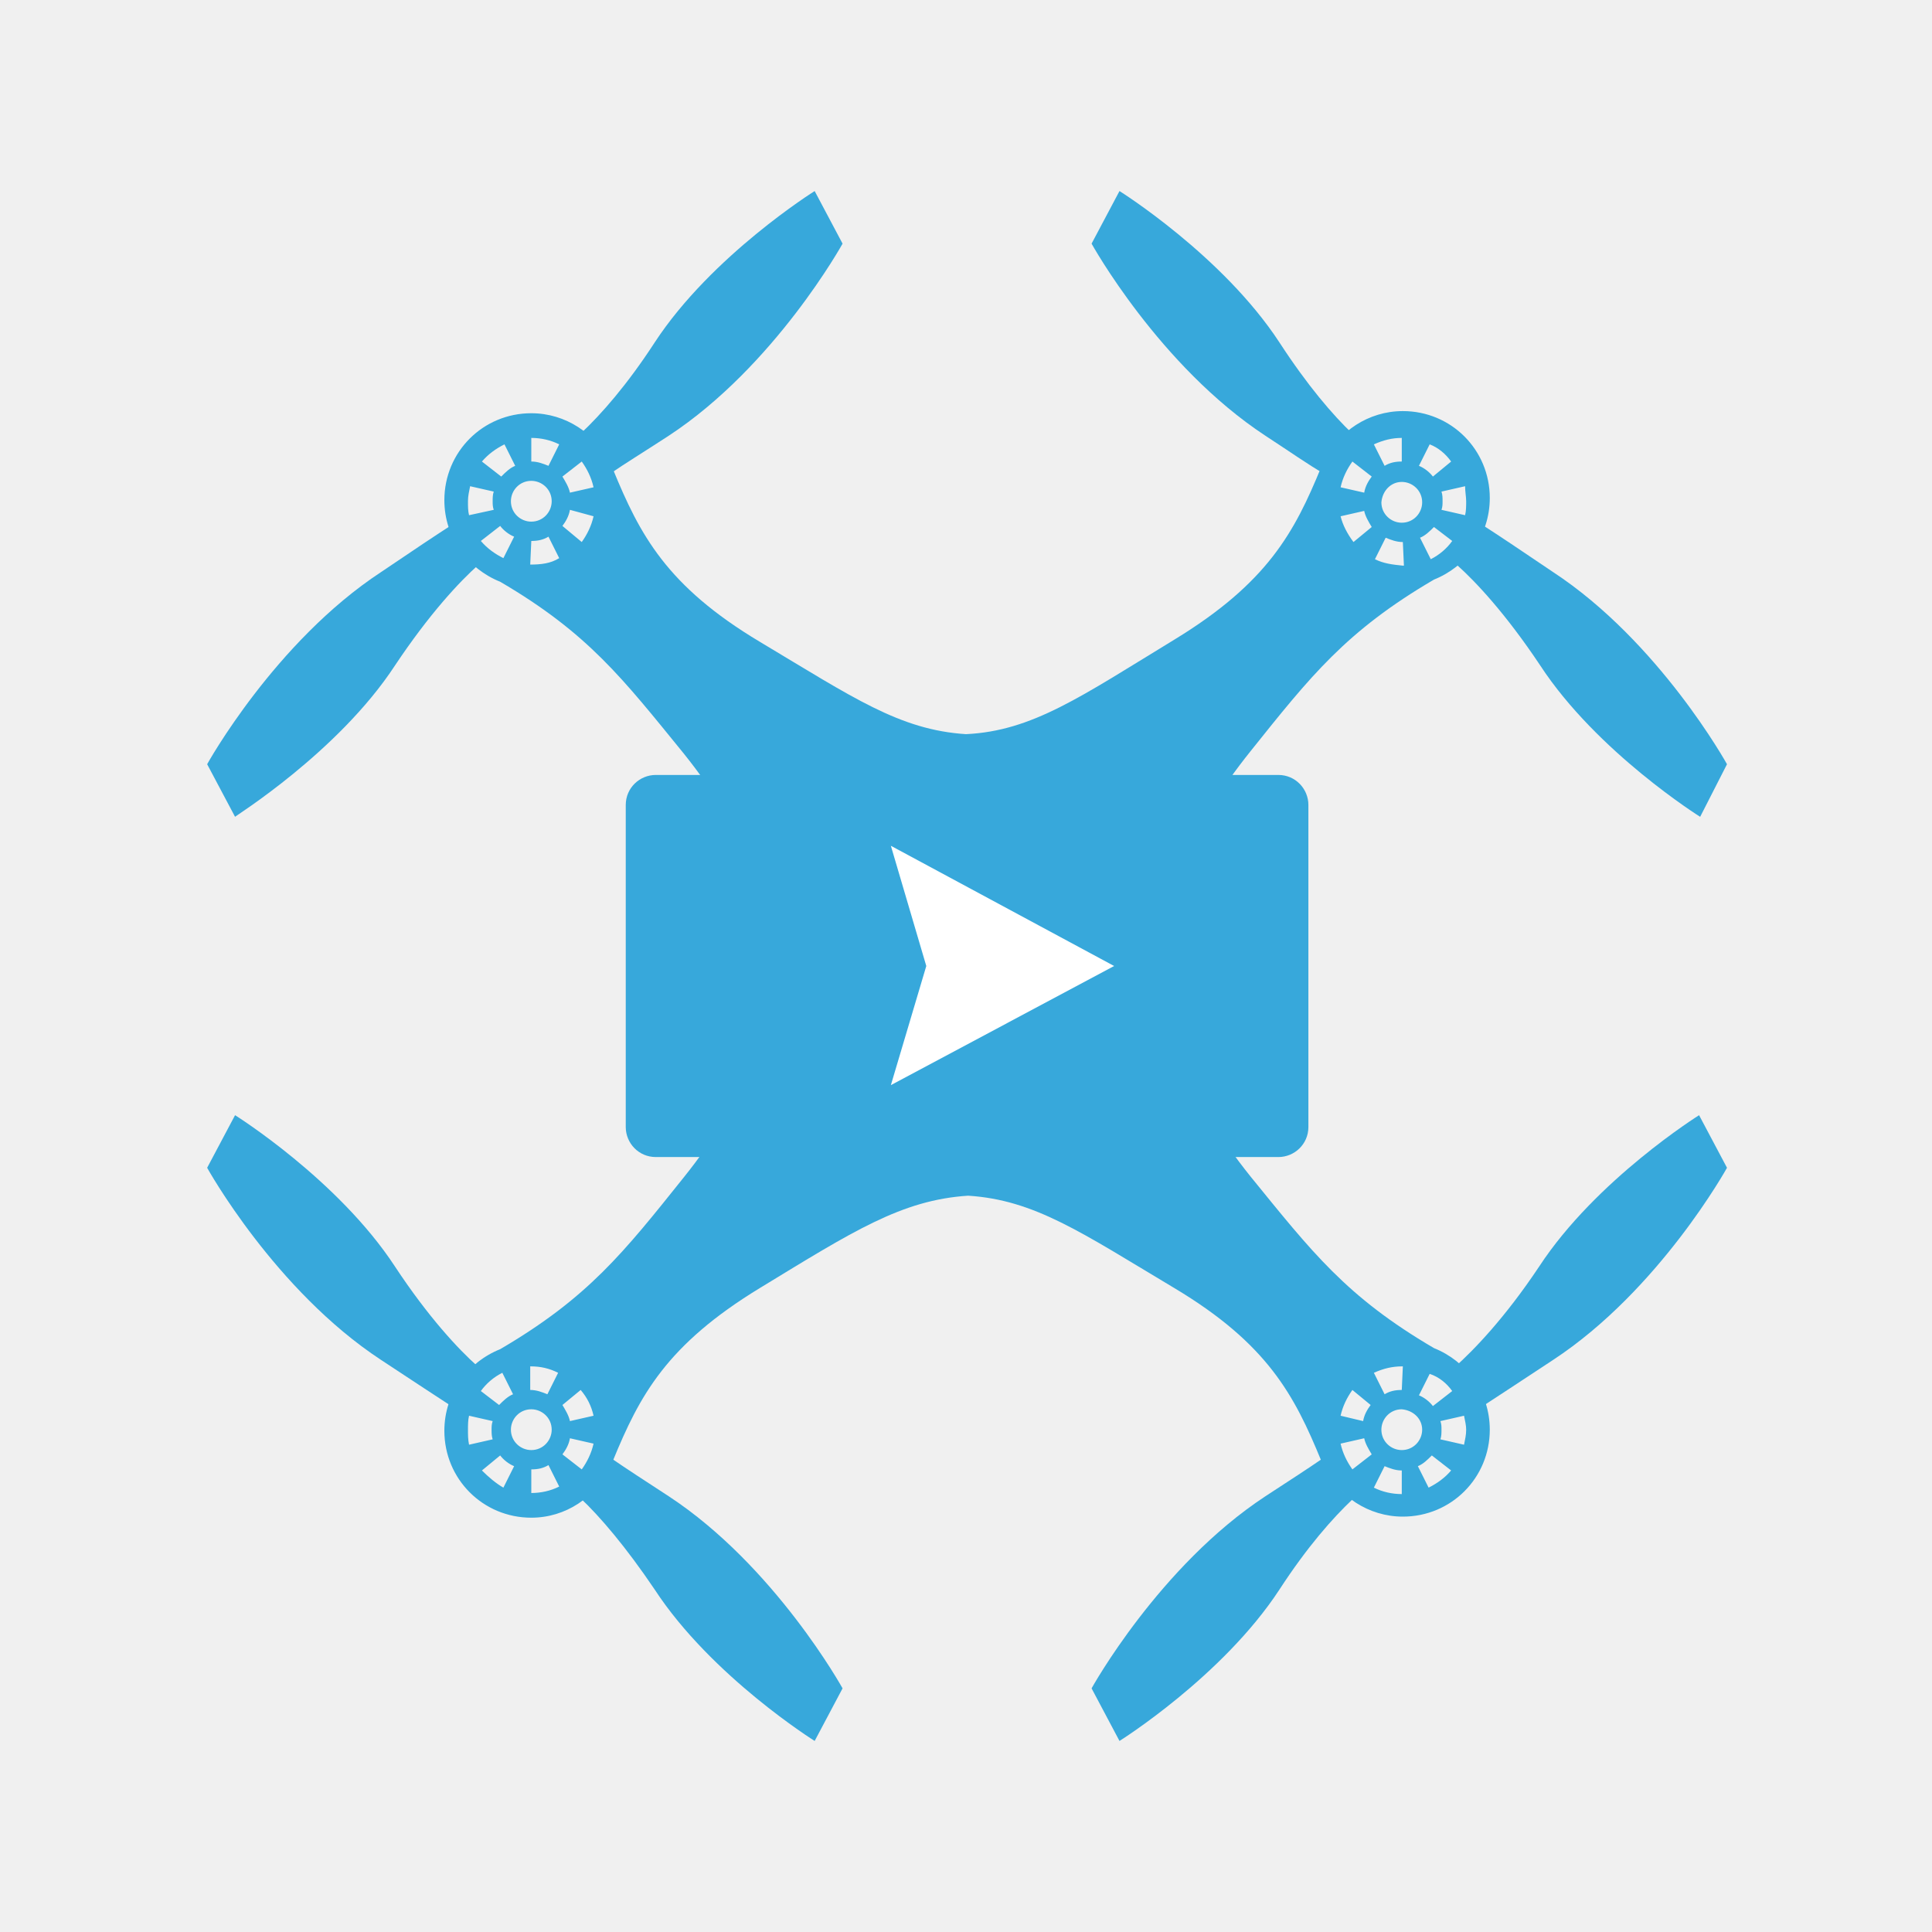
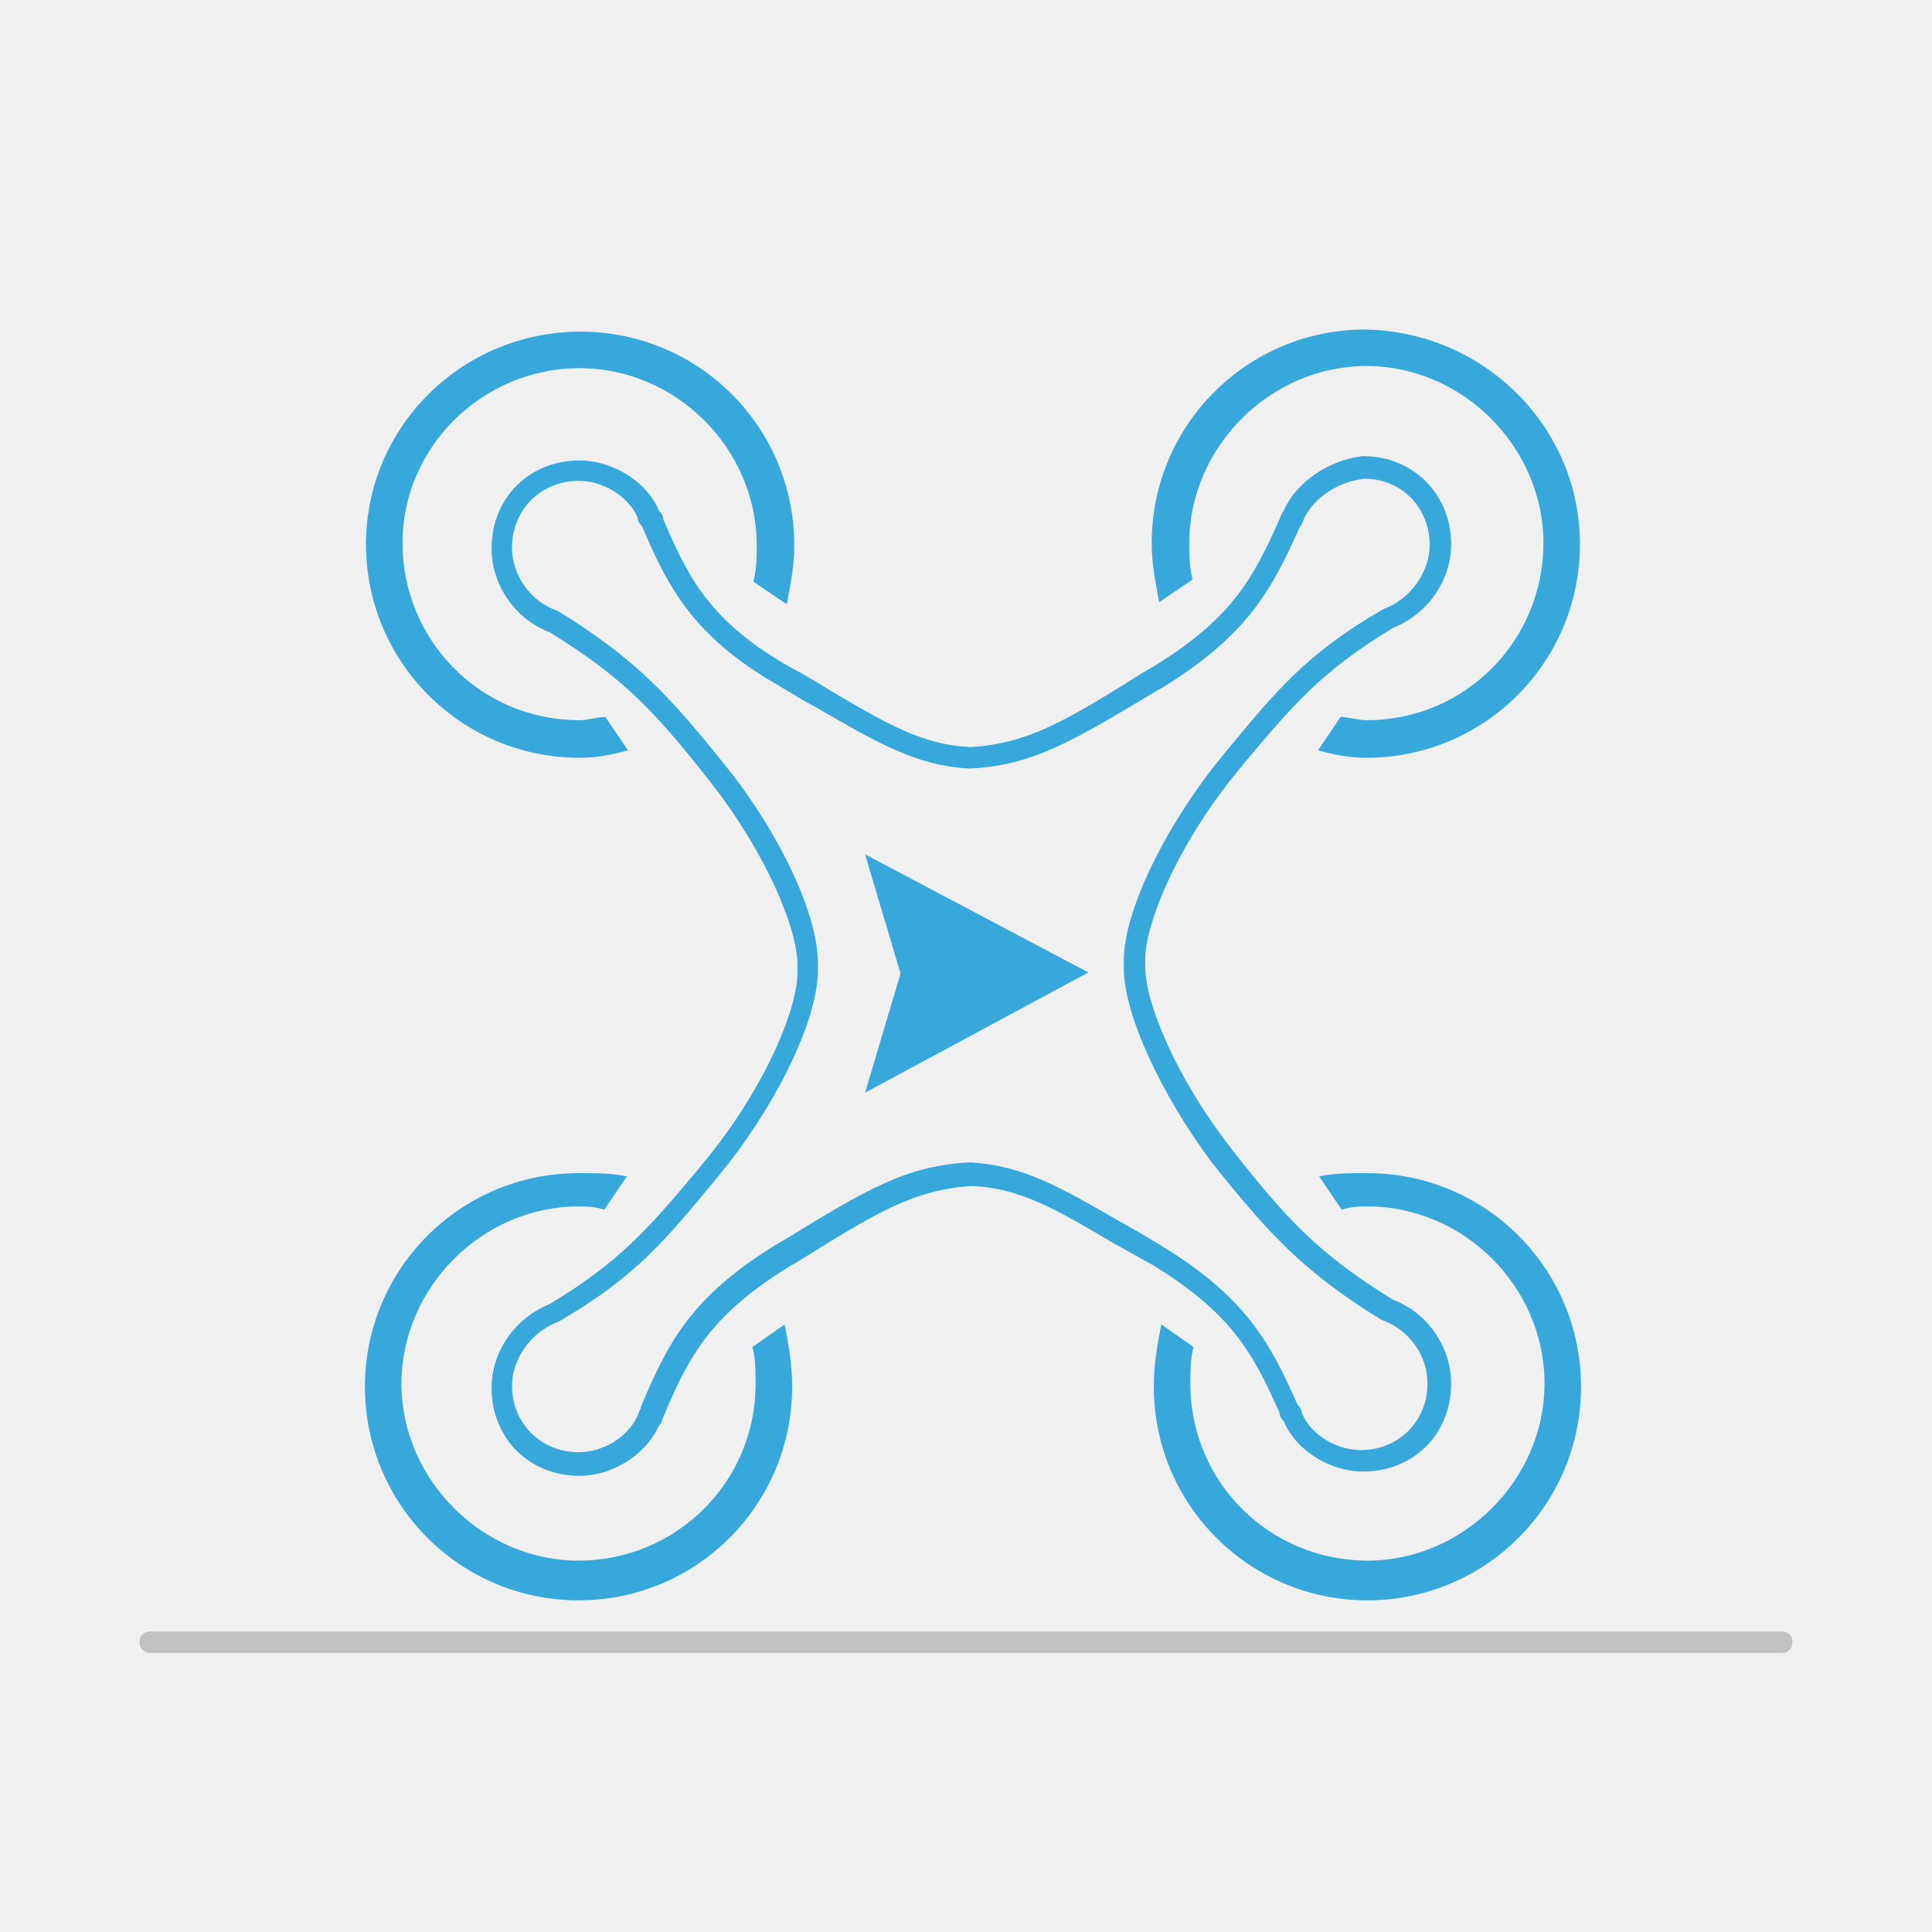
- <svg xmlns="http://www.w3.org/2000/svg" version="1.1" id="Ebene_1" x="0px" y="0px" viewBox="0 0 180 180" style="enable-background:new 0 0 180 180;" xml:space="preserve">
+ <svg xmlns="http://www.w3.org/2000/svg" version="1.1" id="Ebene_1" x="0px" y="0px" viewBox="-9 11 180 180" style="enable-background:new -9 11 180 180;" xml:space="preserve">
  <style type="text/css">
	.st0{fill:#37A8DB;}
- 	.st1{fill:#FFFFFF;}
+ 	.st1{fill:#C1C1C1;}
</style>
  <g>
+     <path class="st0" d="M92.4,101.6l-20.8,11.2l3.3-11.1l-3.3-11.1L92.4,101.6z" />
    <g>
-       <path class="st0" d="M126,40.4c-1.8-1.7-4.2-4.5-6.8-8.5c-5.3-8.1-14.9-14.1-14.9-14.1l-2.6,4.9c0,0,6.3,11.4,16.2,17.9    c2.3,1.5,4,2.7,5.4,3.5C123.8,42.6,124.8,41.3,126,40.4z" />
-       <path class="st0" d="M119.2,148.1c2.6-4,5-6.7,6.8-8.4c-1.3-0.9-2.2-2.2-2.8-3.8c-1.3,0.9-3,2-5.3,3.5    c-9.9,6.5-16.2,17.9-16.2,17.9l2.6,4.9C104.3,162.2,113.9,156.2,119.2,148.1z" />
-       <path class="st0" d="M56.9,44.1c1.3-0.9,3.1-2,5.4-3.5c9.9-6.5,16.2-17.9,16.2-17.9l-2.6-4.9c0,0-9.6,6-14.9,14.1    c-2.6,4-5,6.7-6.8,8.4C55.4,41.2,56.4,42.5,56.9,44.1z" />
-       <path class="st0" d="M44.5,127.3c-1.8-1.6-4.6-4.6-7.7-9.3c-5.3-8.1-14.9-14.1-14.9-14.1l-2.6,4.9c0,0,6.3,11.4,16.2,17.9    c3.2,2.1,5.3,3.5,6.7,4.4C42.6,129.6,43.4,128.3,44.5,127.3z" />
-       <path class="st0" d="M56.8,136.7c0.1-0.2,0.2-0.4,0.3-0.6c2.5-6.1,5-10.8,13.7-16.1s13.2-8.2,19.4-8.6c6.2,0.4,10.5,3.4,19.2,8.6    s11.2,10,13.7,16.1c0.1,0.2,0.2,0.4,0.3,0.6c1.3,2.7,4.1,4.6,7.3,4.6c4.5,0,8.1-3.6,8.1-8.1c0-3.5-2.2-6.4-5.2-7.6    c-8.2-4.8-11.4-9-17.1-16c-5.7-7.1-9.3-15.3-9.3-19.4l-7-0.4l7-0.4c0-4.1,3.6-12.3,9.3-19.4c5.6-7,8.9-11.2,17.1-16    c3-1.2,5.2-4.1,5.2-7.6c0-4.5-3.6-8.1-8.1-8.1c-3.2,0-6,1.9-7.3,4.6c-0.1,0.2-0.2,0.4-0.3,0.6c-2.5,6.1-5,10.8-13.7,16.1    S96.2,68.1,90,68.4c-6.2-0.4-10.5-3.4-19.2-8.6s-11.2-10-13.7-16.1c-0.1-0.2-0.2-0.4-0.3-0.6c-1.3-2.7-4.1-4.6-7.3-4.6    c-4.5,0-8.1,3.6-8.1,8.1c0,3.5,2.2,6.4,5.2,7.6c8.2,4.8,11.4,9,17.1,16c5.7,7.1,9.3,15.3,9.3,19.4l6.3,0.4L73,90.3    c0,4.1-3.6,12.3-9.3,19.4c-5.6,7-8.9,11.2-17.1,16c-3,1.2-5.2,4.1-5.2,7.6c0,4.5,3.6,8.1,8.1,8.1    C52.7,141.4,55.5,139.5,56.8,136.7z M124.9,131.9c0.2-0.9,0.6-1.7,1.1-2.4l1.7,1.4c-0.3,0.4-0.6,0.9-0.7,1.5L124.9,131.9z     M130.6,139.2c-0.9,0-1.8-0.2-2.6-0.6l1-2c0.5,0.2,1,0.4,1.6,0.4L130.6,139.2z M135.2,137c-0.6,0.7-1.3,1.2-2.1,1.6l-1-2    c0.5-0.2,0.9-0.6,1.3-1L135.2,137z M126,136.9c-0.5-0.7-0.9-1.5-1.1-2.4l2.2-0.5c0.1,0.5,0.4,1,0.7,1.5L126,136.9z M136.6,133.2    C136.6,133.2,136.6,133.2,136.6,133.2c0,0.5-0.1,0.9-0.2,1.4l-2.2-0.5c0.1-0.3,0.1-0.6,0.1-0.9c0-0.3,0-0.5-0.1-0.8l2.2-0.5    C136.5,132.4,136.6,132.8,136.6,133.2z M132.5,133.2c0,1-0.8,1.9-1.9,1.9c-1,0-1.9-0.8-1.9-1.9c0-1,0.8-1.9,1.9-1.9    C131.7,131.4,132.5,132.2,132.5,133.2z M135.3,129.6l-1.8,1.4c-0.3-0.4-0.8-0.8-1.3-1l1-2C134.1,128.3,134.8,128.9,135.3,129.6z     M130.7,127.3l-0.1,2.2c-0.6,0-1.1,0.1-1.6,0.4l-1-2C128.9,127.5,129.7,127.3,130.7,127.3L130.7,127.3z M135.3,50.4    c-0.5,0.7-1.2,1.3-2,1.7l-1-2c0.5-0.2,0.9-0.6,1.3-1L135.3,50.4z M136.6,46.7C136.6,46.7,136.6,46.7,136.6,46.7    c0,0.4,0,0.9-0.1,1.3l-2.2-0.5c0.1-0.3,0.1-0.5,0.1-0.8c0-0.3,0-0.6-0.1-0.9l2.2-0.5C136.5,45.8,136.6,46.3,136.6,46.7z M135.2,43    l-1.7,1.4c-0.3-0.4-0.8-0.8-1.3-1l1-2C134,41.7,134.7,42.3,135.2,43z M130.6,40.8l0,2.2c-0.6,0-1.1,0.1-1.6,0.4l-1-2    C128.9,41,129.7,40.8,130.6,40.8z M124.9,45.4c0.2-0.9,0.6-1.7,1.1-2.4l1.8,1.4c-0.3,0.4-0.6,0.9-0.7,1.5L124.9,45.4z M130.6,44.9    c1,0,1.9,0.8,1.9,1.9c0,1-0.8,1.9-1.9,1.9c-1,0-1.9-0.8-1.9-1.9C128.8,45.7,129.6,44.9,130.6,44.9z M124.9,48.1l2.2-0.5    c0.1,0.5,0.4,1,0.7,1.5l-1.7,1.4C125.5,49.7,125.1,48.9,124.9,48.1z M128.1,52.1l1-2c0.5,0.2,1,0.4,1.6,0.4l0.1,2.2l-0.1,0    C129.7,52.6,128.9,52.5,128.1,52.1z M55.3,48.1c-0.2,0.9-0.6,1.7-1.1,2.4L52.4,49c0.3-0.4,0.6-0.9,0.7-1.5L55.3,48.1z M49.5,40.8    c0.9,0,1.8,0.2,2.6,0.6l-1,2c-0.5-0.2-1-0.4-1.6-0.4L49.5,40.8z M44.9,43c0.6-0.7,1.3-1.2,2.1-1.6l1,2c-0.5,0.2-0.9,0.6-1.3,1    L44.9,43z M54.2,43c0.5,0.7,0.9,1.5,1.1,2.4l-2.2,0.5c-0.1-0.5-0.4-1-0.7-1.5L54.2,43z M43.6,46.7C43.6,46.7,43.6,46.7,43.6,46.7    c0-0.5,0.1-0.9,0.2-1.4l2.2,0.5c-0.1,0.3-0.1,0.6-0.1,0.9c0,0.3,0,0.5,0.1,0.8L43.7,48C43.6,47.6,43.6,47.2,43.6,46.7z M47.6,46.7    c0-1,0.8-1.9,1.9-1.9c1,0,1.9,0.8,1.9,1.9c0,1-0.8,1.9-1.9,1.9C48.5,48.6,47.6,47.8,47.6,46.7z M44.8,50.4l1.8-1.4    c0.3,0.4,0.8,0.8,1.3,1l-1,2C46.1,51.6,45.4,51.1,44.8,50.4z M49.4,52.6l0.1-2.2c0.6,0,1.1-0.1,1.6-0.4l1,2    C51.3,52.5,50.4,52.6,49.4,52.6L49.4,52.6z M55.3,131.9l-2.2,0.5c-0.1-0.5-0.4-1-0.7-1.5l1.7-1.4C54.7,130.2,55.1,131,55.3,131.9z     M49.4,127.3L49.4,127.3c1,0,1.8,0.2,2.6,0.6l-1,2c-0.5-0.2-1-0.4-1.6-0.4L49.4,127.3z M44.8,129.6c0.5-0.7,1.2-1.3,2-1.7l1,2    c-0.5,0.2-0.9,0.6-1.3,1L44.8,129.6z M43.6,133.2C43.6,133.2,43.6,133.2,43.6,133.2c0-0.4,0-0.9,0.1-1.3l2.2,0.5    c-0.1,0.3-0.1,0.5-0.1,0.8c0,0.3,0,0.6,0.1,0.9l-2.2,0.5C43.6,134.1,43.6,133.7,43.6,133.2z M47.6,133.2c0-1,0.8-1.9,1.9-1.9    c1,0,1.9,0.8,1.9,1.9c0,1-0.8,1.9-1.9,1.9C48.5,135.1,47.6,134.3,47.6,133.2z M53.1,134l2.2,0.5c-0.2,0.9-0.6,1.7-1.1,2.4    l-1.8-1.4C52.7,135.1,53,134.6,53.1,134z M44.9,137l1.7-1.4c0.3,0.4,0.8,0.8,1.3,1l-1,2C46.2,138.2,45.5,137.6,44.9,137z     M49.5,136.9c0.6,0,1.1-0.1,1.6-0.4l1,2c-0.8,0.4-1.7,0.6-2.6,0.6L49.5,136.9z" />
-       <path class="st0" d="M58.3,105l0-30c0-1.6,1.3-2.8,2.8-2.8l58,0c1.6,0,2.8,1.3,2.8,2.8l0,30c0,1.6-1.3,2.8-2.8,2.8l-58,0    C59.5,107.8,58.3,106.5,58.3,105z" />
-       <path class="st0" d="M160.9,71.2c0,0-6.3-11.4-16.2-17.9c-3.1-2.1-5.2-3.5-6.6-4.4c-0.4,1.5-1.3,2.7-2.4,3.7    c1.8,1.6,4.6,4.6,7.8,9.4c5.3,8.1,14.9,14.1,14.9,14.1L160.9,71.2z" />
-       <path class="st0" d="M135.5,127.4c1.1,0.9,2,2.2,2.5,3.7c1.4-0.9,3.5-2.3,6.7-4.4c9.9-6.5,16.2-17.9,16.2-17.9l-2.6-4.9    c0,0-9.6,6-14.9,14.1C140.2,122.8,137.3,125.8,135.5,127.4z" />
-       <path class="st0" d="M36.8,62c3.2-4.8,6-7.8,7.8-9.4c-1.1-0.9-2-2.2-2.5-3.7c-1.4,0.9-3.5,2.3-6.6,4.4    c-9.9,6.5-16.2,17.9-16.2,17.9l2.6,4.9C21.8,76.1,31.5,70.1,36.8,62z" />
-       <path class="st0" d="M78.5,157.3c0,0-6.3-11.4-16.2-17.9c-2.3-1.5-4-2.6-5.3-3.5c-0.6,1.5-1.6,2.8-2.9,3.7    c1.8,1.7,4.2,4.5,6.9,8.5c5.3,8.1,14.9,14.1,14.9,14.1L78.5,157.3z" />
+       <g>
+         <g>
+           <path class="st0" d="M126.2,61.7c0,3.4-2.2,6.5-5.4,7.8c-6.7,4-9.5,7.4-13.8,12.5l-1.3,1.6c-5.2,6.6-8,13.5-8,16.8v0.7      c0,3.3,2.8,10.2,8,16.9c5.1,6.5,8.1,9.8,15.1,14.1c3.2,1.2,5.4,4.4,5.4,7.8c0,4.7-3.5,8.2-8.2,8.2c-3.1,0-6.3-2-7.4-4.7      l-0.1-0.1c-0.1-0.1-0.3-0.4-0.3-0.7c-2.5-5.6-4.5-9.3-11.9-13.8c-1.3-0.7-2.5-1.4-3.6-2c-5.4-3.2-8.7-5.1-13.1-5.3      c-5.4,0.3-9,2.5-16.2,7l-0.7,0.4c-7.5,4.6-9.5,8.4-11.9,14.1c-0.1,0.3-0.2,0.6-0.3,0.7l-0.1,0.1c-1.2,2.7-4.3,4.7-7.4,4.7      c-4.7,0-8.2-3.5-8.2-8.2c0-3.4,2.2-6.5,5.4-7.8c6.7-4,9.5-7.4,13.8-12.5l1.3-1.6c5.2-6.6,8-13.5,8-16.8v-0.7      c0-3.3-2.8-10.2-8-16.9c-5.1-6.5-8.1-9.8-15.1-14.1c-3.2-1.2-5.4-4.4-5.4-7.8c0-4.7,3.5-8.2,8.2-8.2c3.1,0,6.3,2,7.4,4.7      l0.1,0.1c0.1,0.1,0.3,0.4,0.3,0.7c2.2,5.1,4.2,9.5,11.9,13.8c1.3,0.7,2.5,1.4,3.6,2.1c5.4,3.2,8.7,5.1,13.1,5.3      c5.4-0.3,9-2.5,16.2-7l0.7-0.4c7.4-4.5,9.4-8.2,11.9-13.8c0.1-0.3,0.2-0.5,0.3-0.7l0.1-0.1c1.1-2.6,4.1-4.7,7.3-5.1l0.1,0      C122.7,53.5,126.2,57.1,126.2,61.7z M95.7,101.2v-0.7c0-4.4,3.5-11.8,8.4-18.1l1.3-1.6c4.4-5.3,7.3-8.9,14.4-13l0.2-0.1      c2.4-0.9,4.2-3.4,4.2-5.9c0-3.5-2.6-6.2-6.1-6.2c-2.5,0.3-4.7,1.8-5.6,3.7c-0.1,0.3-0.2,0.5-0.3,0.7l-0.1,0.1      c-2.6,5.8-4.8,10-12.7,14.9l-0.7,0.4C91,80,87.3,82.3,81.4,82.6l-0.1,0l-0.1,0c-4.8-0.3-8.3-2.3-14-5.6      c-1.1-0.6-2.3-1.3-3.6-2.1c-8.3-4.7-10.5-9.6-12.8-14.9l-0.1-0.1c-0.1-0.1-0.3-0.4-0.3-0.7c-0.9-2-3.2-3.4-5.5-3.4      c-3.5,0-6.2,2.7-6.2,6.2c0,2.6,1.7,5,4.2,5.9l0.2,0.1c7.3,4.5,10.5,8.1,15.7,14.6c5,6.3,8.4,13.7,8.4,18.1v0.7      c0,4.4-3.5,11.8-8.4,18.1l-1.3,1.6c-4.4,5.3-7.3,8.9-14.4,13l-0.2,0.1c-2.4,0.9-4.2,3.4-4.2,5.9c0,3.5,2.7,6.2,6.2,6.2      c2.3,0,4.6-1.4,5.5-3.4c0.1-0.3,0.2-0.5,0.3-0.7l0-0.1c2.5-6,4.7-10.3,12.7-15.2l0.7-0.4c7.5-4.6,11.3-6.9,17.2-7.2l0.1,0l0.1,0      c4.8,0.3,8.3,2.3,14,5.6c1.1,0.6,2.3,1.3,3.6,2.1c7.9,4.8,10.2,9,12.8,14.9l0.1,0.1c0.1,0.1,0.3,0.4,0.3,0.7      c0.9,2,3.2,3.4,5.5,3.4c3.5,0,6.2-2.7,6.2-6.2c0-2.6-1.7-5-4.2-5.9l-0.2-0.1c-7.3-4.5-10.5-8.1-15.7-14.6      C99.2,113,95.7,105.5,95.7,101.2z" />
+         </g>
+       </g>
+       <path class="st0" d="M61.1,136.5c0.3,1,0.3,2.4,0.3,3.4c0,9.3-7.5,16.5-16.5,16.5c-8.9,0-16.5-7.5-16.5-16.5    c0-8.9,7.5-16.5,16.5-16.5c0.7,0,1.4,0,2.4,0.3l2.1-3.1c-1.4-0.3-2.7-0.3-4.5-0.3c-11,0-19.9,8.9-19.9,19.9    c0,11,8.9,19.9,19.9,19.9c11,0,19.9-8.9,19.9-19.9c0-2.1-0.3-3.8-0.7-5.8L61.1,136.5z" />
+       <path class="st0" d="M25.1,61.7c0,11,8.9,19.9,19.9,19.9c1.7,0,3.1-0.3,4.5-0.7l-2.1-3.1c-0.7,0-1.7,0.3-2.4,0.3    c-9.3,0-16.5-7.5-16.5-16.5S36,45.3,45,45.3s16.5,7.5,16.5,16.5c0,1,0,2.1-0.3,3.4l3.1,2.1c0.3-1.7,0.7-3.4,0.7-5.5    c0-11-8.9-19.9-19.9-19.9C34,41.9,25.1,50.8,25.1,61.7z" />
+       <path class="st0" d="M102.2,136.5c-0.3,1-0.3,2.4-0.3,3.4c0,9.3,7.5,16.5,16.5,16.5c8.9,0,16.5-7.5,16.5-16.5s-7.5-16.5-16.5-16.5    c-0.7,0-1.4,0-2.4,0.3l-2.1-3.1c1.4-0.3,2.7-0.3,4.5-0.3c11,0,19.9,8.9,19.9,19.9c0,11-8.9,19.9-19.9,19.9    c-11,0-19.9-8.9-19.9-19.9c0-2.1,0.3-3.8,0.7-5.8L102.2,136.5z" />
+       <path class="st0" d="M138.2,61.7c0,11-8.9,19.9-19.9,19.9c-1.7,0-3.1-0.3-4.5-0.7l2.1-3.1c0.7,0,1.7,0.3,2.4,0.3    c9.3,0,16.5-7.5,16.5-16.5c0-8.9-7.5-16.5-16.5-16.5c-8.9,0-16.5,7.5-16.5,16.5c0,1,0,2.1,0.3,3.4l-3.1,2.1    c-0.3-1.7-0.7-3.4-0.7-5.5c0-11,8.9-19.9,19.9-19.9C129.3,41.9,138.2,50.8,138.2,61.7z" />
    </g>
-     <polygon class="st1" points="83,101.1 86.3,90 83,78.8 103.8,90  " />
  </g>
+   <path class="st1" d="M157,165H5c-0.6,0-1-0.4-1-1s0.4-1,1-1h152c0.6,0,1,0.4,1,1S157.6,165,157,165z" />
</svg>
